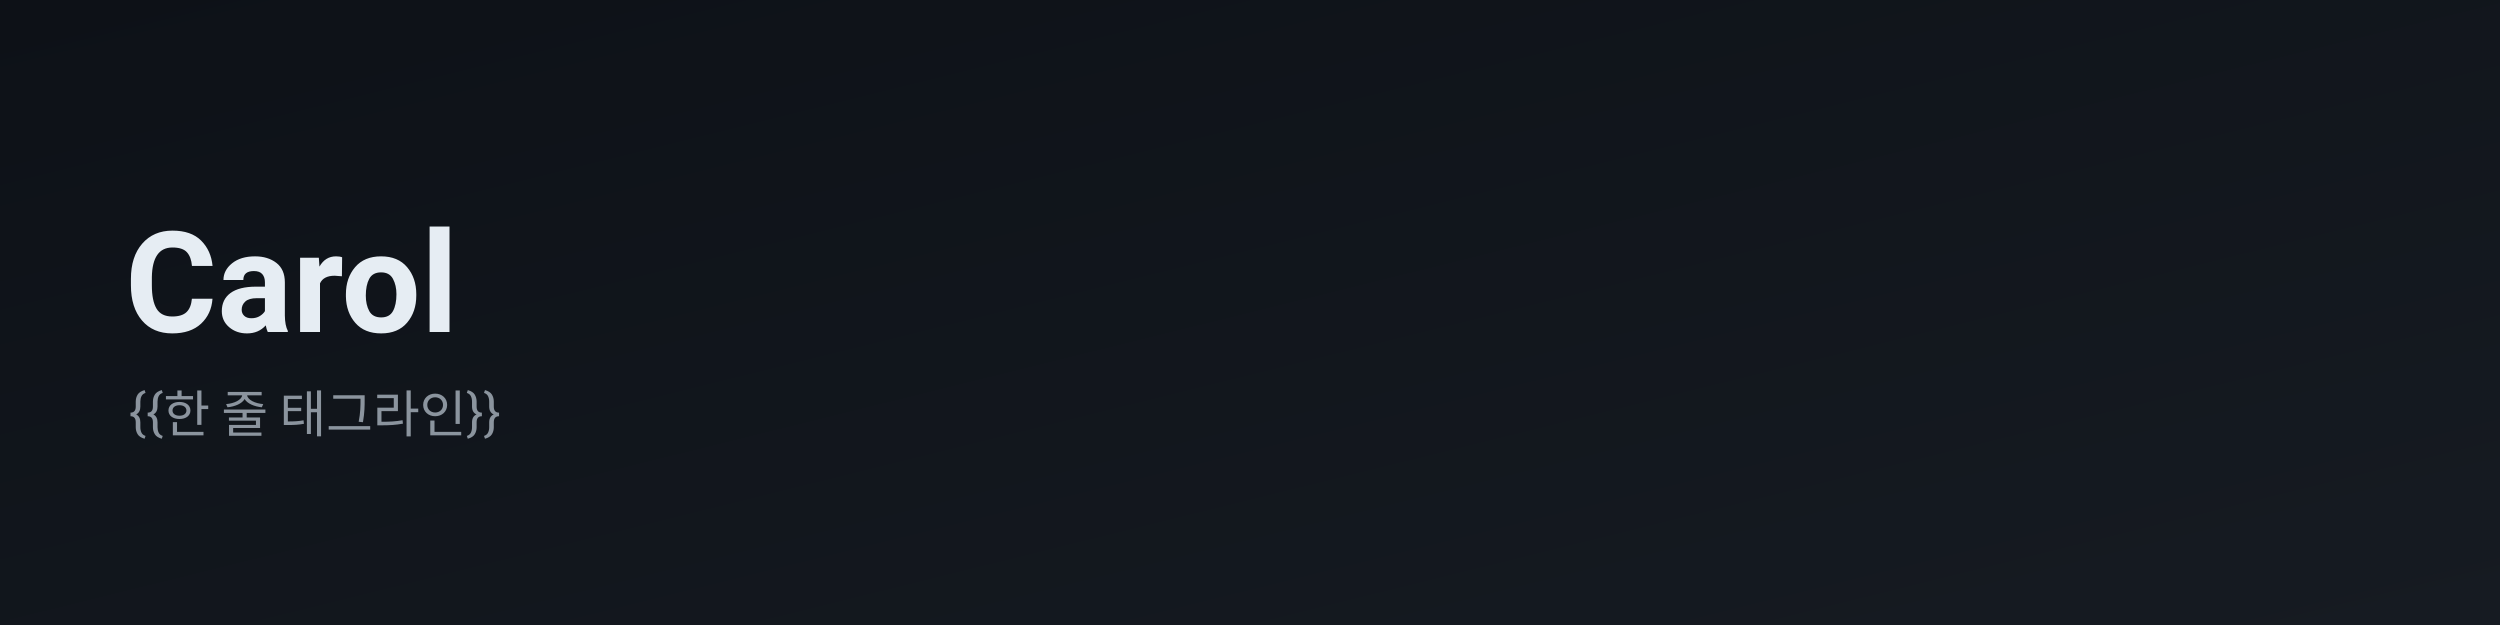
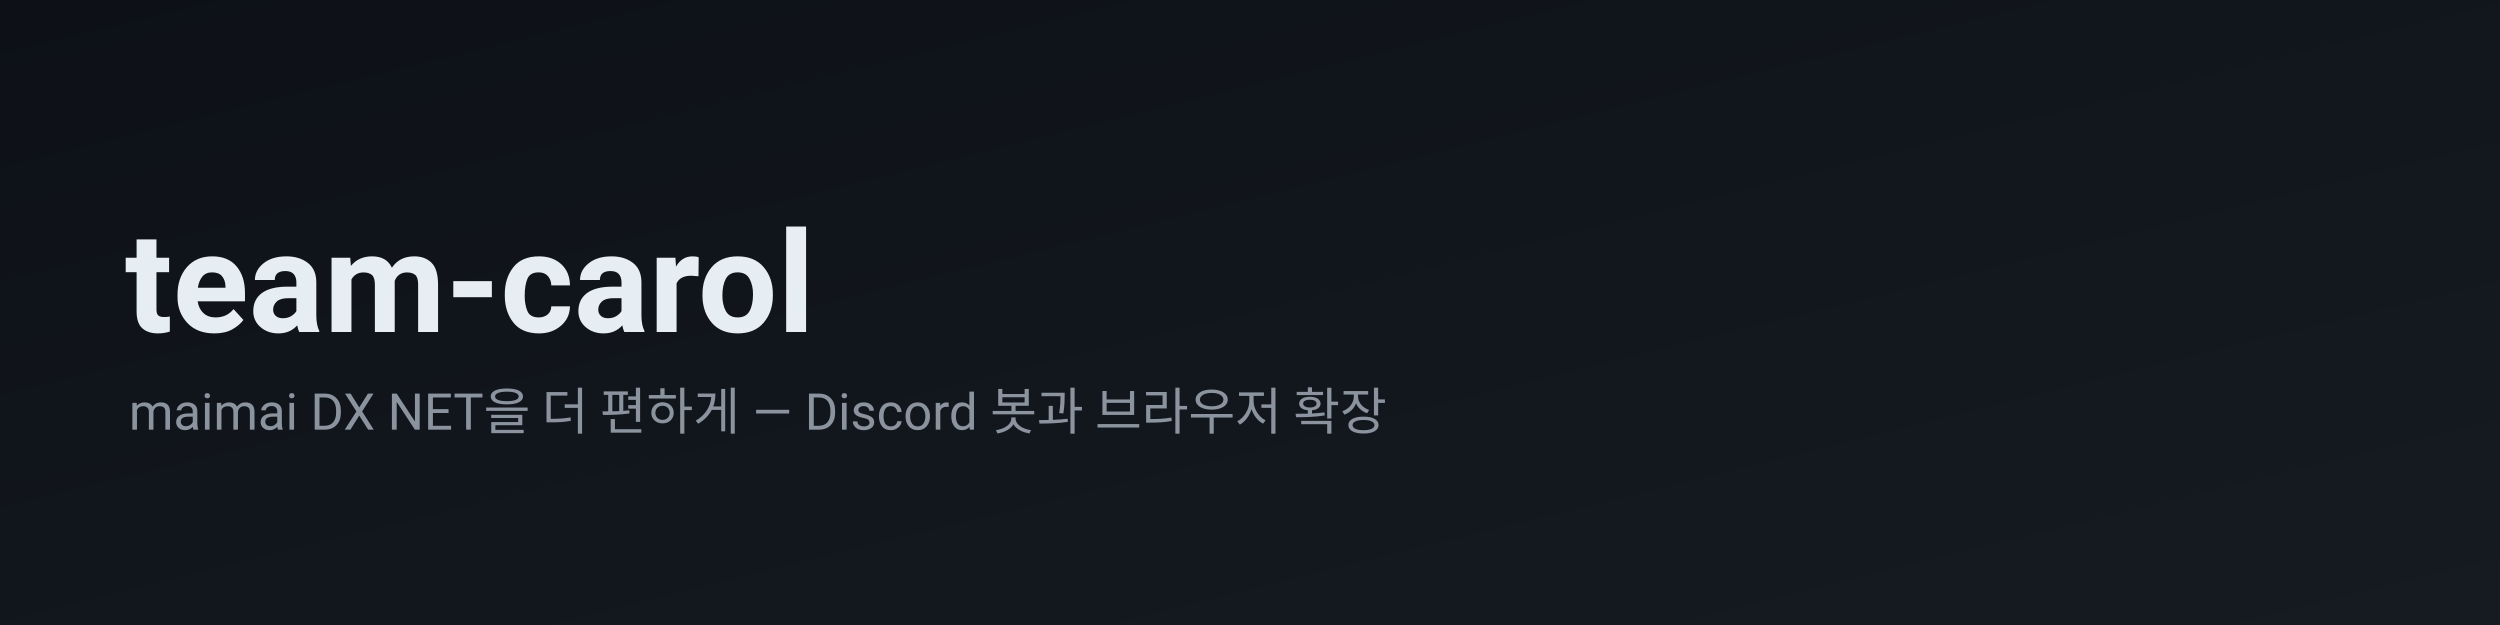
- <svg xmlns="http://www.w3.org/2000/svg" width="1280" height="320" viewBox="0 0 1280 320" role="img" aria-label="carol-org">
+ <svg xmlns="http://www.w3.org/2000/svg" width="1280" height="320" viewBox="0 0 1280 320" role="img" aria-label="team-carol">
  <defs>
    <linearGradient id="bg" x1="0" y1="0" x2="1" y2="1">
      <stop offset="0" stop-color="#0d1117" />
      <stop offset="1" stop-color="#161b22" />
    </linearGradient>
  </defs>
  <rect width="1280" height="320" fill="url(#bg)" />
-   <text x="64" y="170" font-family="-apple-system,Segoe UI,Roboto,Helvetica,Arial,sans-serif" font-size="72" font-weight="700" fill="#e6edf3">Carol</text>
-   <text x="66" y="220" font-family="-apple-system,Segoe UI,Roboto,Helvetica,Arial,sans-serif" font-size="26" fill="#8b949e">{{한 줄 태그라인}}</text>
+   <text x="64" y="170" font-family="-apple-system,Segoe UI,Roboto,Helvetica,Arial,sans-serif" font-size="72" font-weight="700" fill="#e6edf3">team-carol</text>
+   <text x="66" y="220" font-family="-apple-system,Segoe UI,Roboto,Helvetica,Arial,sans-serif" font-size="26" fill="#8b949e">maimai DX NET을 더 편하게 — Discord 봇과 브라우저 확장</text>
</svg>
